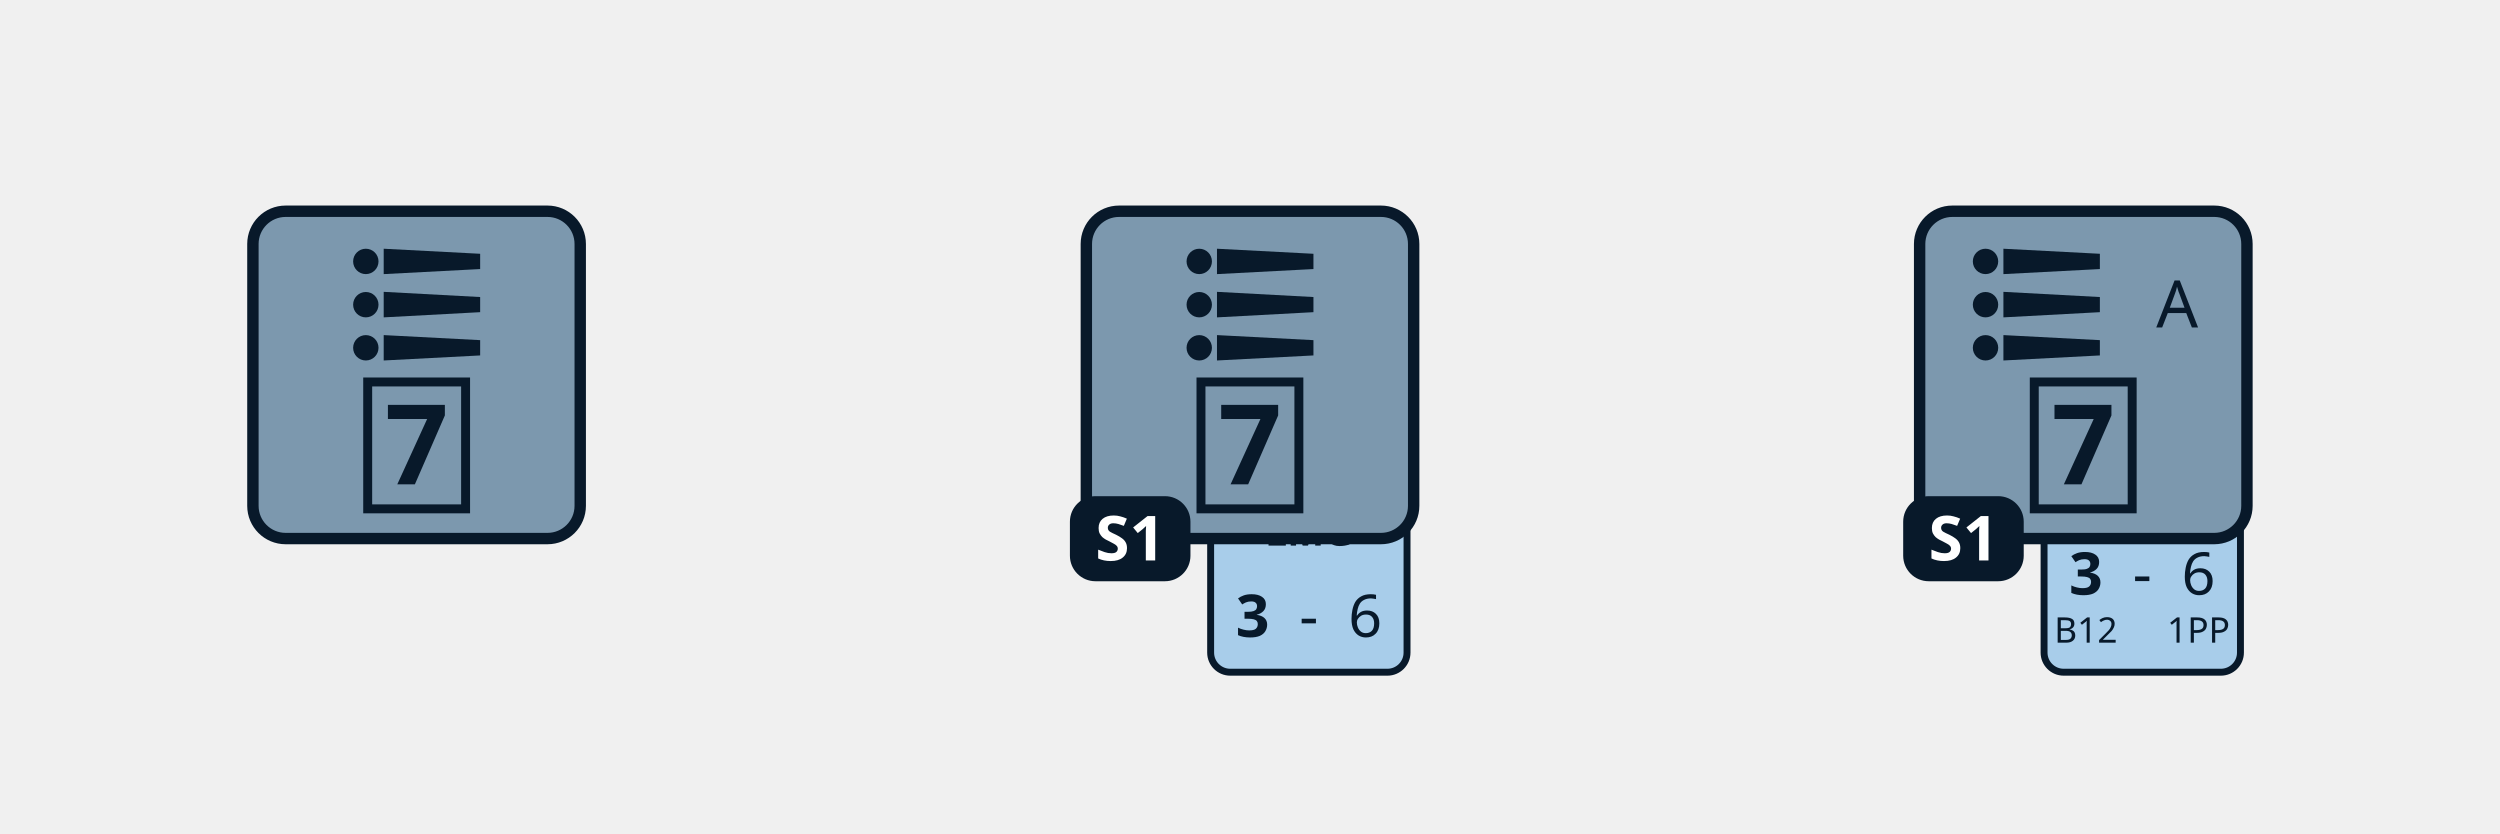
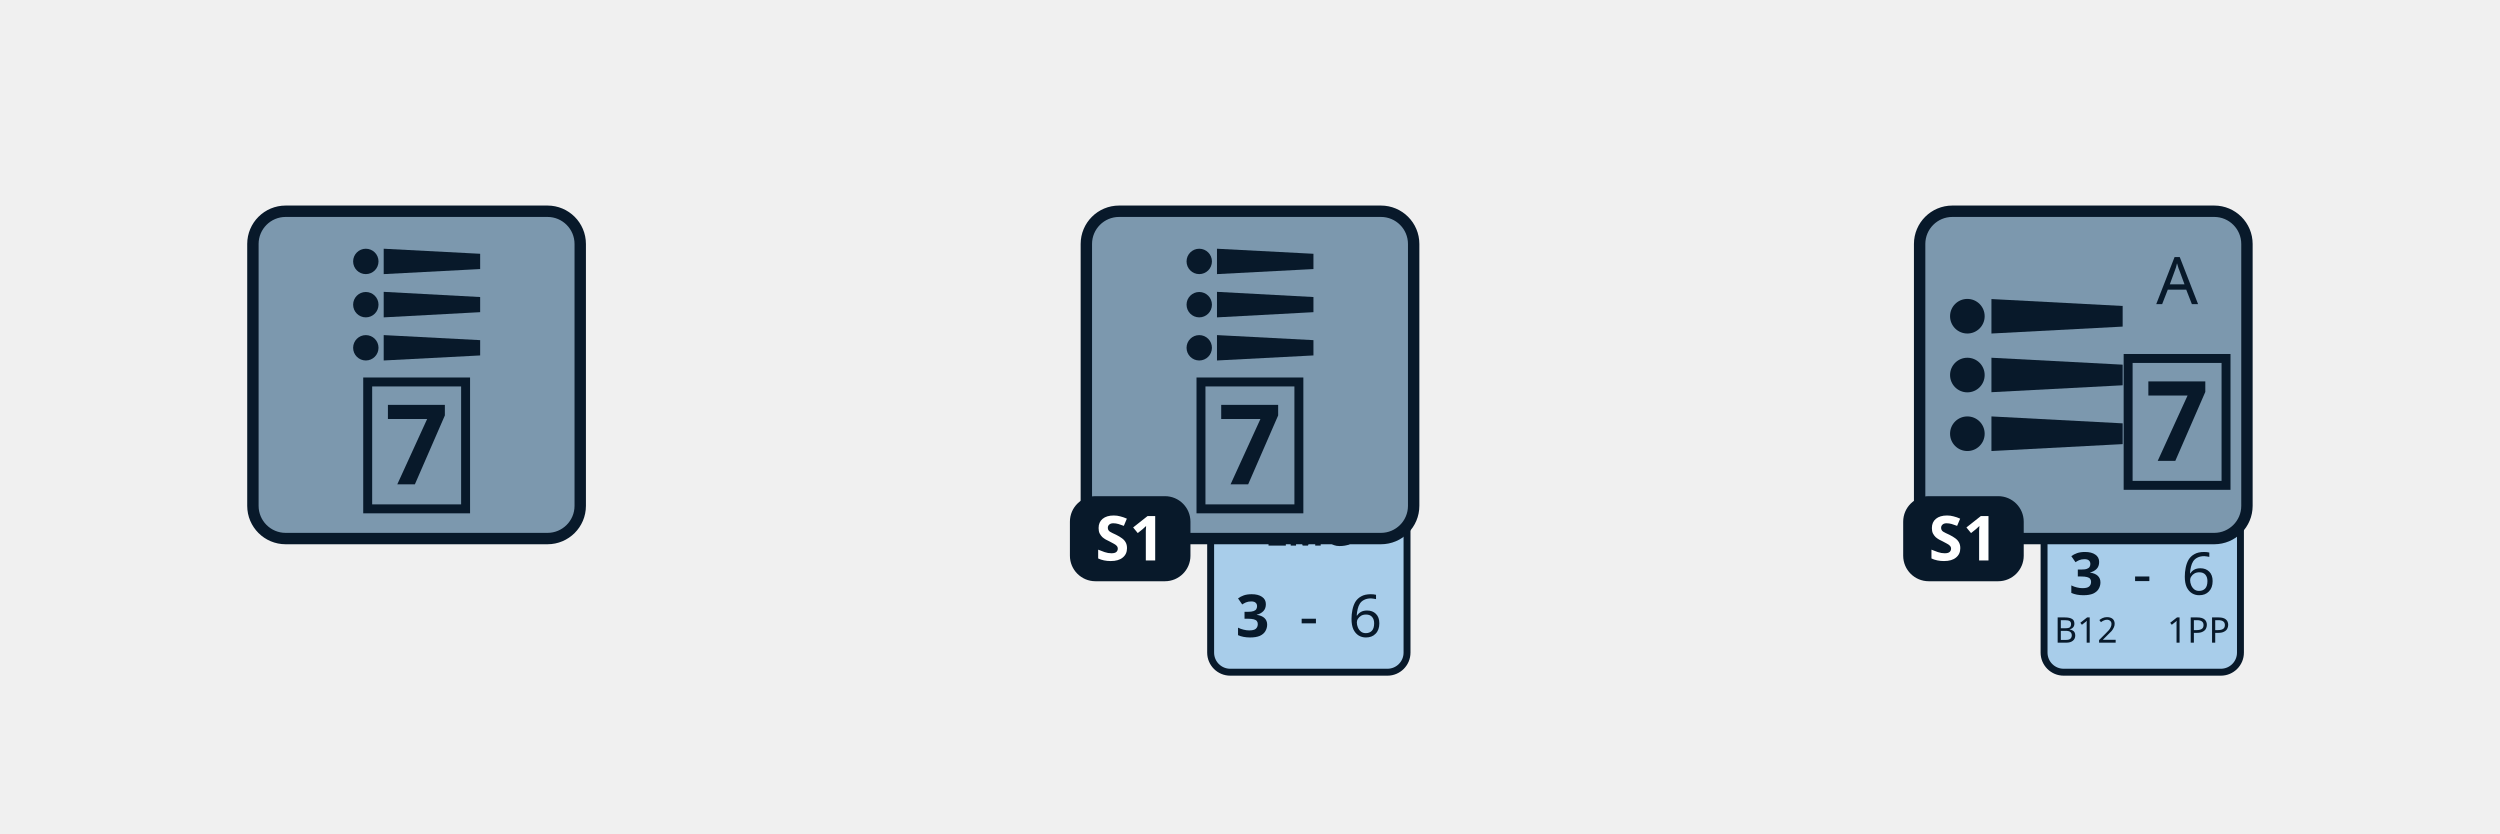
<svg xmlns="http://www.w3.org/2000/svg" viewBox="0 0 270.906 90.297">
  <g data-unit-id="state-broken" role="button" tabindex="0" aria-label="German 1st Line squad A, broken morale 7, broken, with light MG 3-6">
    <g data-tier="far">
      <g data-attached-id="example-squad-lmg" />
      <rect x="27.406" y="22.891" width="35.469" height="35.469" rx="3.547" fill="#7c98ae" stroke="#08192a" stroke-width="1.234" data-face="broken" />
      <g data-slot="glyph">
        <circle cx="39.641" cy="28.328" r="1.375" fill="#08192a" />
        <path d="M41.578 26.953L52.031 27.5L52.031 29.156L41.578 29.703Z" fill="#08192a" />
        <circle cx="39.641" cy="33.016" r="1.375" fill="#08192a" />
        <path d="M41.578 31.625L52.031 32.188L52.031 33.828L41.578 34.391Z" fill="#08192a" />
        <circle cx="39.641" cy="37.688" r="1.375" fill="#08192a" />
        <path d="M41.578 36.312L52.031 36.859L52.031 38.516L41.578 39.062Z" fill="#08192a" />
      </g>
      <g data-slot="bmorale">
        <text x="45.156" y="52.484" font-size="12.062" font-family="sans-serif" text-anchor="middle" fill="#08192a" font-weight="bold">7</text>
        <rect x="39.844" y="41.391" width="10.609" height="13.75" fill="none" stroke="#08192a" stroke-width="0.969" data-mark="box" />
      </g>
    </g>
  </g>
  <g data-unit-id="state-broken" role="button" tabindex="0" aria-label="German 1st Line squad A, broken morale 7, broken, with light MG 3-6">
    <g data-tier="mid">
      <g data-attached-id="example-squad-lmg">
        <rect x="131.188" y="51.562" width="21.281" height="21.281" rx="2.125" fill="#a8cdea" stroke="#08192a" stroke-width="0.75" data-face="front" />
        <g data-slot="label">
          <text x="141.828" y="59.125" font-size="4.25" font-family="sans-serif" text-anchor="middle" fill="#08192a" font-weight="bold">LMG</text>
        </g>
        <g data-slot="fp">
          <text x="135.734" y="69.016" font-size="6.391" font-family="sans-serif" text-anchor="middle" fill="#08192a" font-weight="bold">3</text>
        </g>
        <g data-slot="dash">
          <text x="141.828" y="69.016" font-size="6.391" font-family="sans-serif" text-anchor="middle" fill="#08192a">-</text>
        </g>
        <g data-slot="range">
          <text x="147.938" y="69.016" font-size="6.391" font-family="sans-serif" text-anchor="middle" fill="#08192a">6</text>
        </g>
        <g data-badge="ROF1">
          <rect x="140.859" y="48.797" width="12.688" height="5.531" rx="1.656" fill="#08192a" />
          <text x="147.203" y="52.984" font-size="4.047" font-family="sans-serif" font-weight="bold" text-anchor="middle" fill="#ffffff">ROF1</text>
        </g>
      </g>
      <rect x="117.719" y="22.891" width="35.469" height="35.469" rx="3.547" fill="#7c98ae" stroke="#08192a" stroke-width="1.234" data-face="broken" />
      <g data-slot="glyph">
        <circle cx="129.953" cy="28.328" r="1.375" fill="#08192a" />
        <path d="M131.875 26.953L142.328 27.5L142.328 29.156L131.875 29.703Z" fill="#08192a" />
        <circle cx="129.953" cy="33.016" r="1.375" fill="#08192a" />
        <path d="M131.875 31.625L142.328 32.188L142.328 33.828L131.875 34.391Z" fill="#08192a" />
        <circle cx="129.953" cy="37.688" r="1.375" fill="#08192a" />
        <path d="M131.875 36.312L142.328 36.859L142.328 38.516L131.875 39.062Z" fill="#08192a" />
      </g>
      <g data-slot="bmorale">
        <text x="135.453" y="52.484" font-size="12.062" font-family="sans-serif" text-anchor="middle" fill="#08192a" font-weight="bold">7</text>
        <rect x="130.141" y="41.391" width="10.609" height="13.75" fill="none" stroke="#08192a" stroke-width="0.969" data-mark="box" />
      </g>
      <g data-badge="S1">
        <rect x="115.938" y="53.766" width="13.062" height="9.219" rx="2.766" fill="#08192a" />
        <text x="122.469" y="60.734" font-size="6.734" font-family="sans-serif" font-weight="bold" text-anchor="middle" fill="#ffffff">S1</text>
      </g>
    </g>
  </g>
  <g data-unit-id="state-broken" role="button" tabindex="0" aria-label="German 1st Line squad A, broken morale 7, broken, with light MG 3-6">
    <g data-tier="near">
      <g data-attached-id="example-squad-lmg">
        <rect x="221.5" y="51.562" width="21.281" height="21.281" rx="2.125" fill="#a8cdea" stroke="#08192a" stroke-width="0.75" data-face="front" />
        <g data-slot="glyph">
          <path d="M223.344 55.766L223.906 55.547L226.031 55.547L226.031 56.656L223.906 56.656L223.344 57Z" fill="#08192a" />
          <path d="M226.031 55.875L228.672 55.875L228.672 56.328L226.031 56.328Z" fill="#08192a" />
          <line x1="226.812" y1="56.328" x2="226.375" y2="57.906" stroke="#08192a" stroke-width="0.344" stroke-linecap="round" />
          <line x1="226.812" y1="56.328" x2="227.375" y2="57.906" stroke="#08192a" stroke-width="0.344" stroke-linecap="round" />
        </g>
        <g data-slot="label">
          <text x="235.188" y="57.594" font-size="4.25" font-family="sans-serif" text-anchor="middle" fill="#08192a" font-weight="bold">LMG</text>
        </g>
        <g data-slot="fp">
          <text x="226.031" y="64.438" font-size="6.391" font-family="sans-serif" text-anchor="middle" fill="#08192a" font-weight="bold">3</text>
        </g>
        <g data-slot="dash">
          <text x="232.141" y="64.438" font-size="6.391" font-family="sans-serif" text-anchor="middle" fill="#08192a">-</text>
        </g>
        <g data-slot="range">
          <text x="238.234" y="64.438" font-size="6.391" font-family="sans-serif" text-anchor="middle" fill="#08192a">6</text>
        </g>
        <g data-slot="bd">
          <text x="226.031" y="69.641" font-size="3.828" font-family="sans-serif" text-anchor="middle" fill="#08192a">B12</text>
        </g>
        <g data-slot="pp">
          <text x="238.234" y="69.641" font-size="3.828" font-family="sans-serif" text-anchor="middle" fill="#08192a">1PP</text>
        </g>
        <g data-badge="ROF1">
          <rect x="231.156" y="48.797" width="12.688" height="5.531" rx="1.656" fill="#08192a" />
          <text x="237.5" y="52.984" font-size="4.047" font-family="sans-serif" font-weight="bold" text-anchor="middle" fill="#ffffff">ROF1</text>
        </g>
      </g>
      <rect x="208.016" y="22.891" width="35.469" height="35.469" rx="3.547" fill="#7c98ae" stroke="#08192a" stroke-width="1.234" data-face="broken" />
      <g data-slot="glyph">
-         <circle cx="215.156" cy="28.328" r="1.375" fill="#08192a" />
-         <path d="M217.094 26.953L227.547 27.5L227.547 29.156L217.094 29.703Z" fill="#08192a" />
-         <circle cx="215.156" cy="33.016" r="1.375" fill="#08192a" />
-         <path d="M217.094 31.625L227.547 32.188L227.547 33.828L217.094 34.391Z" fill="#08192a" />
-         <circle cx="215.156" cy="37.688" r="1.375" fill="#08192a" />
-         <path d="M217.094 36.312L227.547 36.859L227.547 38.516L217.094 39.062Z" fill="#08192a" />
+         <circle cx="213.188" cy="34.266" r="1.875" fill="#08192a" />
+         <path d="M215.797 32.406L230.016 33.156L230.016 35.391L215.797 36.141Z" fill="#08192a" />
+         <circle cx="213.188" cy="40.641" r="1.875" fill="#08192a" />
+         <path d="M215.797 38.766L230.016 39.516L230.016 41.75L215.797 42.5Z" fill="#08192a" />
+         <circle cx="213.188" cy="47" r="1.875" fill="#08192a" />
+         <path d="M215.797 45.125L230.016 45.875L230.016 48.125L215.797 48.875Z" fill="#08192a" />
      </g>
      <g data-slot="ident">
-         <text x="235.922" y="35.484" font-size="7.094" font-family="sans-serif" text-anchor="middle" fill="#08192a">A</text>
+         <text x="235.922" y="32.953" font-size="7.094" font-family="sans-serif" text-anchor="middle" fill="#08192a">A</text>
      </g>
      <g data-slot="bmorale">
-         <text x="225.75" y="52.484" font-size="12.062" font-family="sans-serif" text-anchor="middle" fill="#08192a" font-weight="bold">7</text>
-         <rect x="220.438" y="41.391" width="10.609" height="13.75" fill="none" stroke="#08192a" stroke-width="0.969" data-mark="box" />
+         <text x="235.922" y="49.938" font-size="12.062" font-family="sans-serif" text-anchor="middle" fill="#08192a" font-weight="bold">7</text>
+         <rect x="230.609" y="38.844" width="10.609" height="13.75" fill="none" stroke="#08192a" stroke-width="0.969" data-mark="box" />
      </g>
      <g data-badge="S1">
        <rect x="206.234" y="53.766" width="13.062" height="9.219" rx="2.766" fill="#08192a" />
        <text x="212.766" y="60.734" font-size="6.734" font-family="sans-serif" font-weight="bold" text-anchor="middle" fill="#ffffff">S1</text>
      </g>
    </g>
  </g>
</svg>
